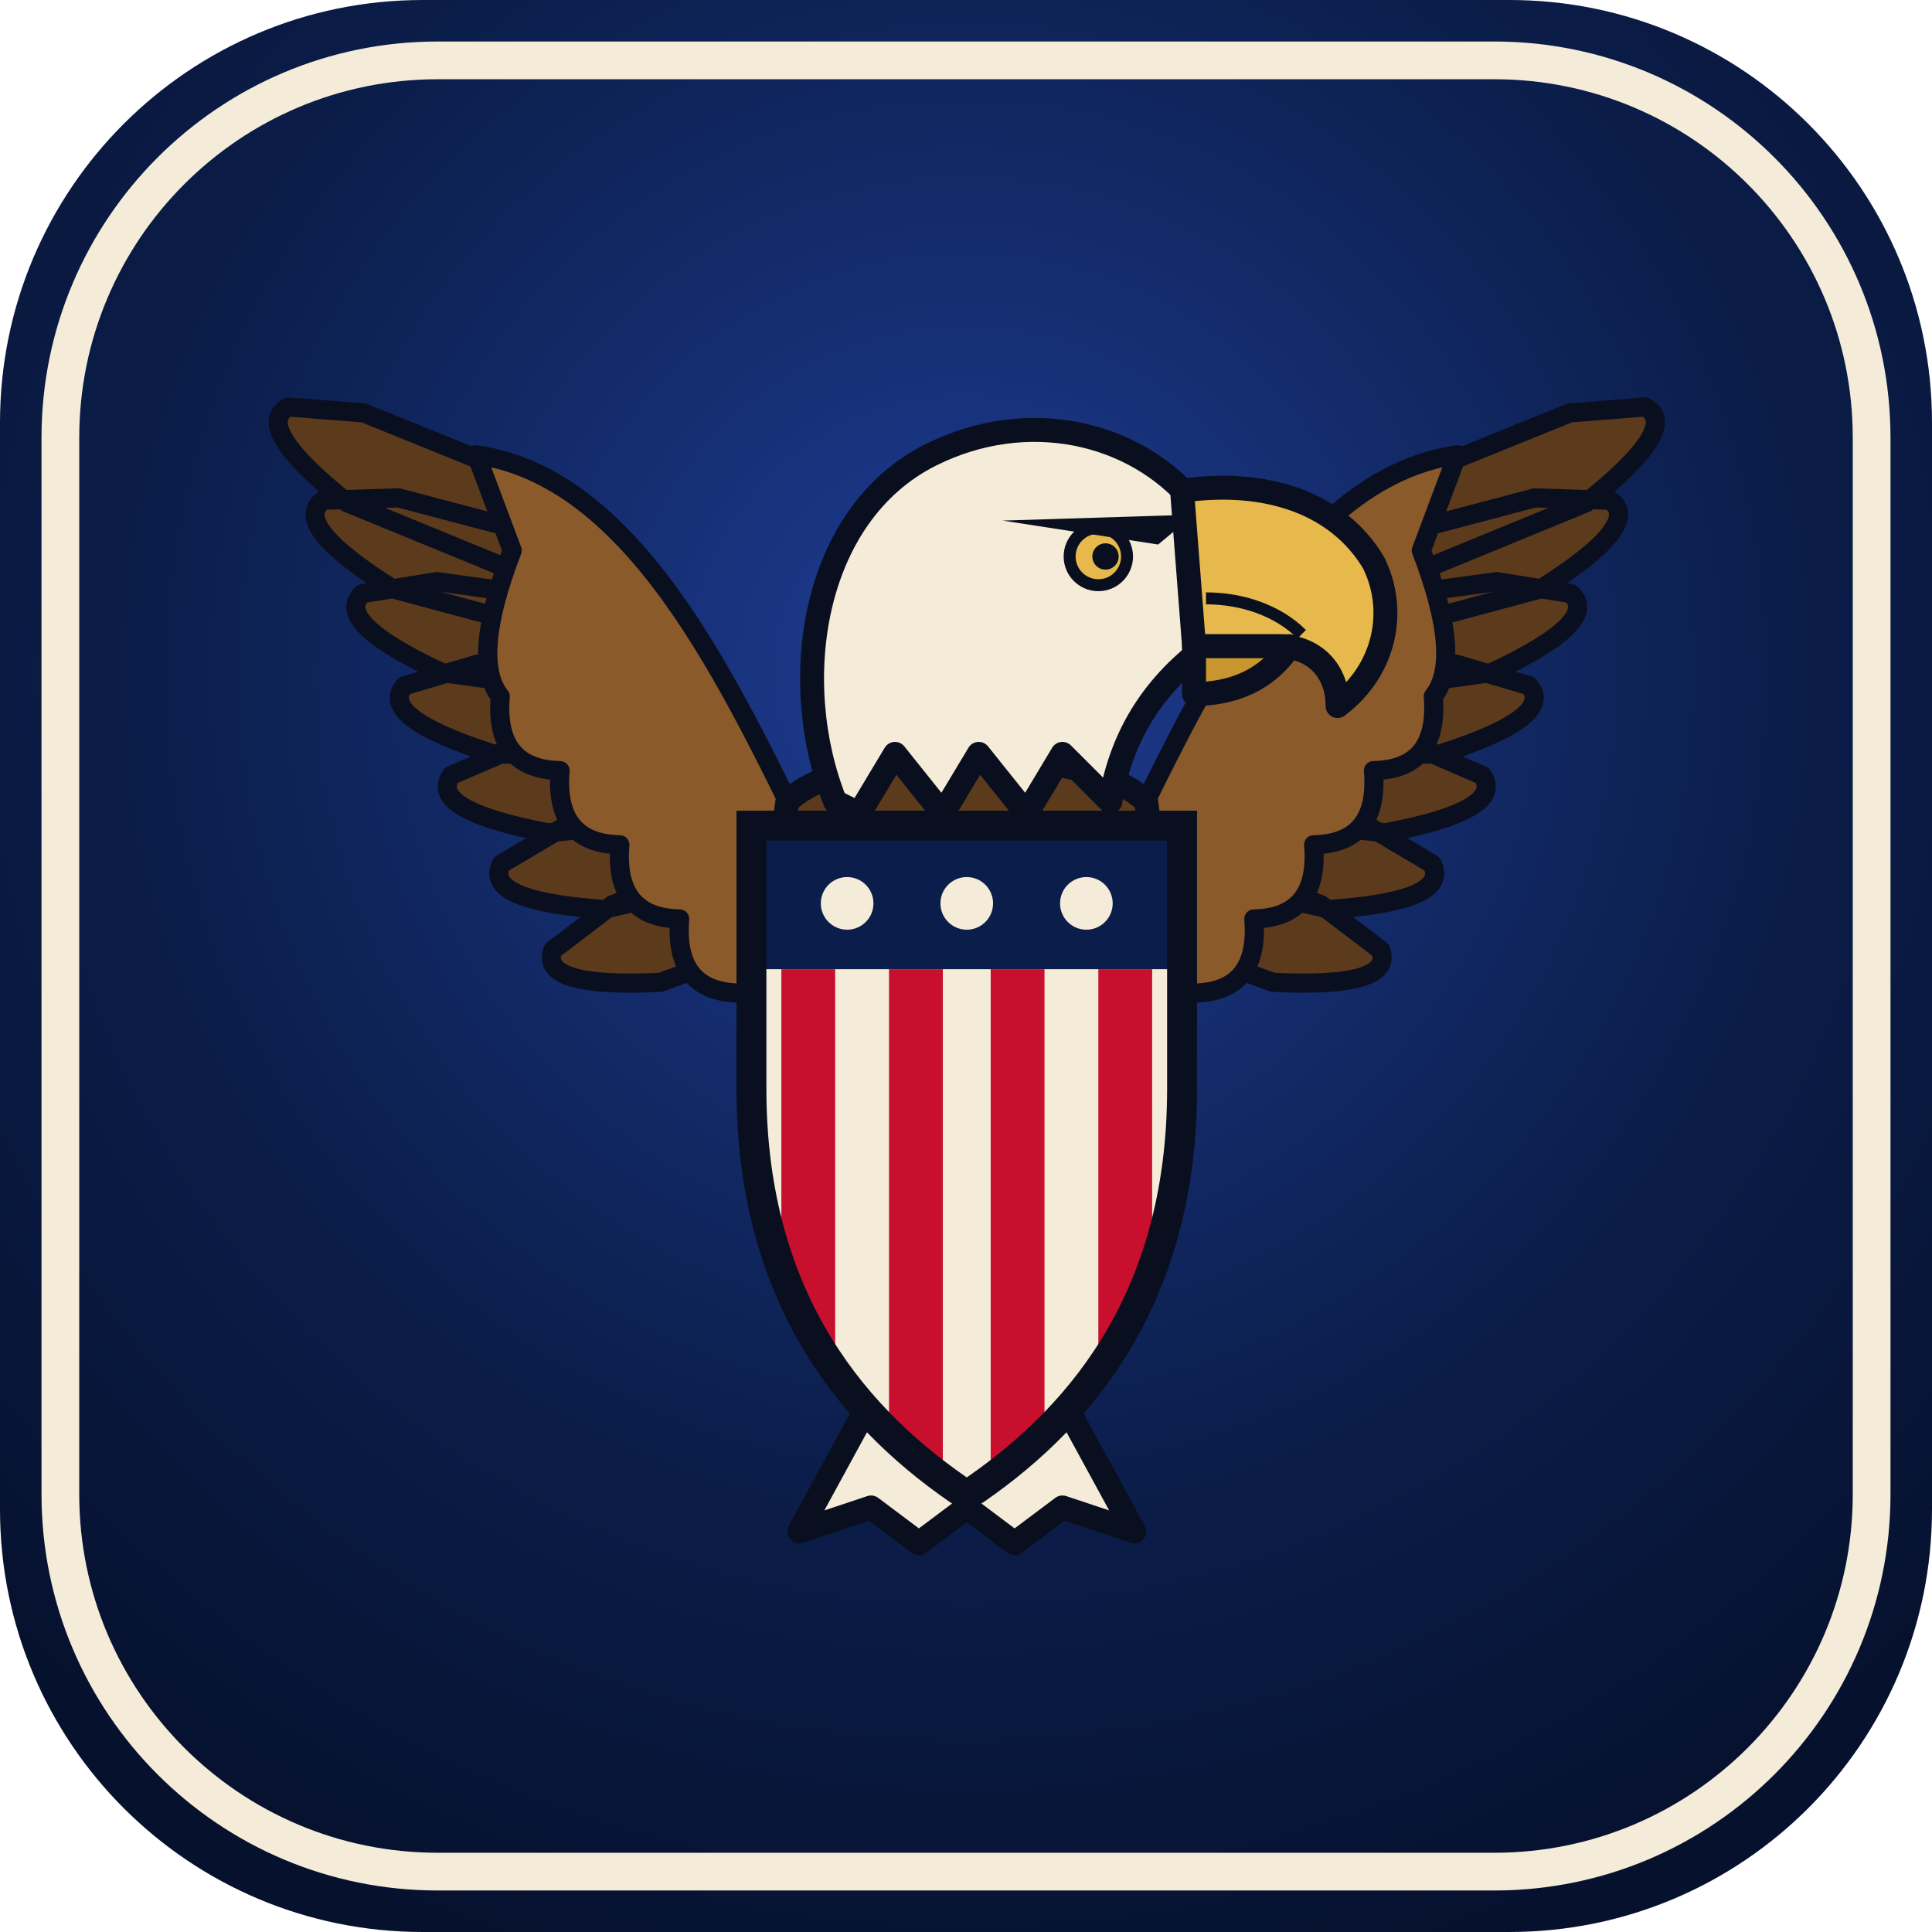
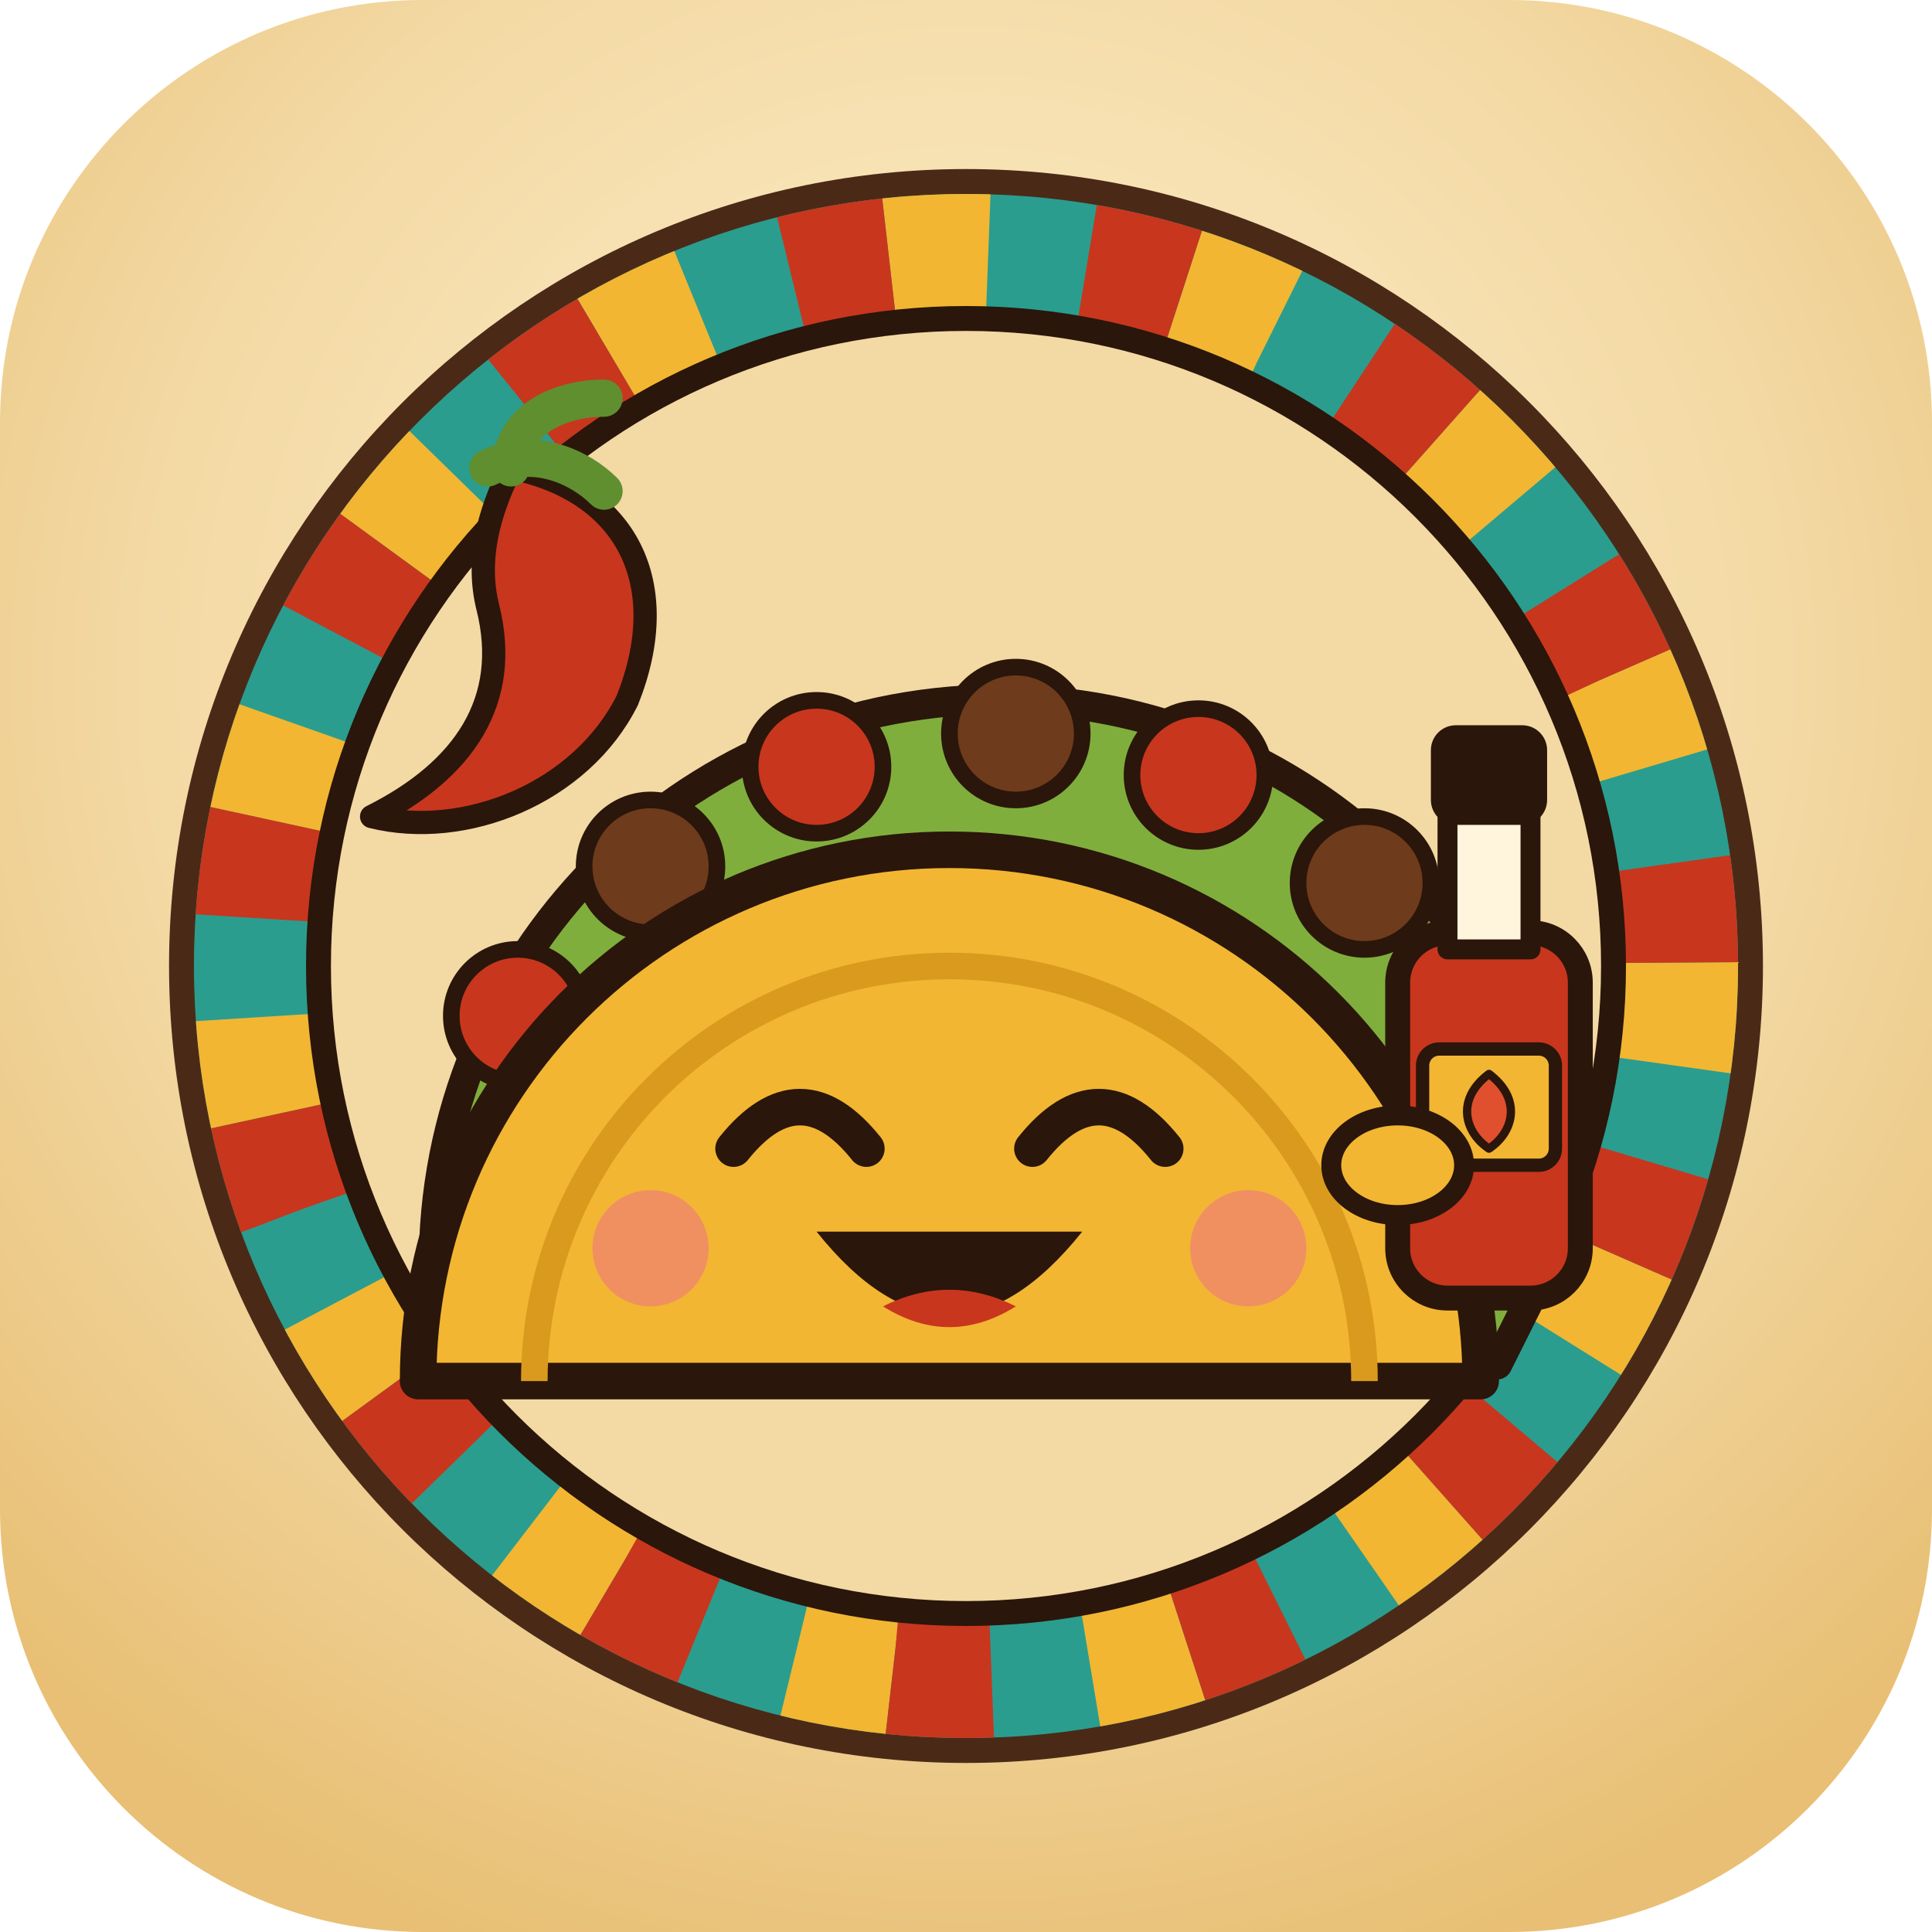
<svg xmlns="http://www.w3.org/2000/svg" viewBox="0 0 512 512">
  <defs>
    <radialGradient id="g" cx="50%" cy="35%" r="70%">
-       <stop offset="0" stop-color="#1e3d94" />
-       <stop offset=".6" stop-color="#0b1d4a" />
-       <stop offset="1" stop-color="#06112e" />
+       <stop offset="0" stop-color="#fff1cf" />
+       <stop offset=".6" stop-color="#f3d9a4" />
+       <stop offset="1" stop-color="#e8bf74" />
    </radialGradient>
-     <clipPath id="s">
-       <path d="M42 40 H78 V62 C78 80 69 90 60 96 C51 90 42 80 42 62 Z" />
-     </clipPath>
  </defs>
  <rect width="512" height="512" rx="112" fill="url(#g)" />
-   <rect x="16" y="16" width="480" height="480" rx="100" fill="none" stroke="#f4ecd8" stroke-width="10" />
-   <g transform="translate(66 92) scale(3.17)">
-     <g stroke="#0a0f1f" stroke-width="1.6" stroke-linejoin="round">
-       <path d="M21.6 18.5 L8.2 13 Q0.2 6.6 3.3 5 L9.6 5.5 L24.4 11.5 Z M25.4 23.8 L12 20.2 Q3.4 14.8 6.2 12.8 L12.5 12.6 L27.3 16.5 Z M29.1 29 L16.1 27.2 Q6.9 22.9 9.5 20.6 L15.7 19.6 L30.2 21.6 Z M32.9 34.2 L20.4 34 Q10.7 30.9 13 28.3 L19.1 26.5 L33.1 26.8 Z M36.7 39.4 L25 40.6 Q14.9 38.7 16.9 35.8 L22.7 33.3 L35.9 31.9 Z M40.5 44.5 L29.6 47 Q19.5 46.3 21.1 43.2 L26.5 40 L38.8 37.2 Z M44.3 49.5 L34.4 53.1 Q24.2 53.6 25.4 50.4 L30.4 46.6 L41.7 42.5 Z" fill="#5c3a1c" />
-       <path d="M48 44 C41 30 33 11 19 9 L22 17 Q18.5 26.1 21 29.2 Q20.5 35.3 26 35.4 Q25.5 41.5 31 41.6 Q30.5 47.7 36 47.8 Q35.5 53.9 41 54 L48 54 Z" fill="#8a5a2b" />
+   <g transform="translate(36 36) scale(4.4)">
+     <circle cx="50" cy="50" r="48" fill="#4a2a17" />
+     <circle cx="50" cy="50" r="43" fill="none" stroke="#2a9d8f" stroke-width="7" />
+     <circle cx="50" cy="50" r="43" fill="none" stroke="#f2b632" stroke-width="7" stroke-dasharray="6 12" />
+     <circle cx="50" cy="50" r="43" fill="none" stroke="#c8361e" stroke-width="7" stroke-dasharray="6 12" stroke-dashoffset="6" />
+     <circle cx="50" cy="50" r="39" fill="#f3d9a4" stroke="#2a160a" stroke-width="1.5" />
+     <g stroke-linejoin="round">
+       <path d="M18 70 A34 34 0 0 1 86 66 L82 74 L20 74 Z" fill="#7fae3d" stroke="#2a160a" stroke-width="1.8" />
+       <circle cx="23" cy="53" r="4" fill="#c8361e" stroke="#2a160a" stroke-width="1" />
+       <circle cx="31" cy="44" r="4" fill="#6e3b1c" stroke="#2a160a" stroke-width="1" />
+       <circle cx="41" cy="38" r="4" fill="#c8361e" stroke="#2a160a" stroke-width="1" />
+       <circle cx="53" cy="36" r="4" fill="#6e3b1c" stroke="#2a160a" stroke-width="1" />
+       <circle cx="64" cy="38.5" r="4" fill="#c8361e" stroke="#2a160a" stroke-width="1" />
+       <circle cx="74" cy="45" r="4" fill="#6e3b1c" stroke="#2a160a" stroke-width="1" />
+       <path d="M17 75 A32 32 0 0 1 81 75 Z" fill="#f2b632" stroke="#2a160a" stroke-width="2.2" />
+       <path d="M24 75 A25 25 0 0 1 74 75" fill="none" stroke="#d99a1e" stroke-width="1.6" />
    </g>
-     <g transform="matrix(-1 0 0 1 120 0)">
-       <g stroke="#0a0f1f" stroke-width="1.6" stroke-linejoin="round">
-         <path d="M21.6 18.5 L8.2 13 Q0.2 6.6 3.3 5 L9.6 5.5 L24.4 11.5 Z M25.4 23.8 L12 20.2 Q3.4 14.8 6.2 12.8 L12.5 12.6 L27.3 16.5 Z M29.1 29 L16.1 27.2 Q6.9 22.9 9.5 20.6 L15.7 19.6 L30.2 21.6 Z M32.9 34.2 L20.4 34 Q10.7 30.9 13 28.3 L19.1 26.5 L33.1 26.8 Z M36.7 39.4 L25 40.6 Q14.9 38.7 16.9 35.8 L22.7 33.3 L35.9 31.9 Z M40.5 44.5 L29.6 47 Q19.5 46.3 21.1 43.2 L26.5 40 L38.8 37.2 Z M44.3 49.5 L34.4 53.1 Q24.2 53.6 25.4 50.4 L30.4 46.6 L41.7 42.5 Z" fill="#5c3a1c" />
-         <path d="M48 44 C41 30 33 11 19 9 L22 17 Q18.5 26.1 21 29.2 Q20.5 35.3 26 35.4 Q25.5 41.5 31 41.6 Q30.5 47.7 36 47.8 Q35.5 53.9 41 54 L48 54 Z" fill="#8a5a2b" />
-       </g>
+     <path d="M36 61 Q40 56 44 61 M54 61 Q58 56 62 61" fill="none" stroke="#2a160a" stroke-width="2.2" stroke-linecap="round" />
+     <path d="M41 66 Q49 76 57 66 Z" fill="#2a160a" />
+     <path d="M45 70.5 Q49 73 53 70.5 Q49 68.5 45 70.5 Z" fill="#c8361e" />
+     <circle cx="31" cy="67" r="3.5" fill="#f08a6a" opacity=".85" />
+     <circle cx="67" cy="67" r="3.5" fill="#f08a6a" opacity=".85" />
+     <g stroke-linejoin="round" stroke="#2a160a">
+       <rect x="76" y="48" width="11" height="22" rx="3" fill="#c8361e" stroke-width="1.5" />
+       <rect x="79" y="40" width="5" height="9" fill="#fff4dc" stroke-width="1.2" />
+       <rect x="78.5" y="36" width="6" height="5" rx="1" fill="#2a160a" stroke-width="1" />
+       <rect x="77.5" y="55" width="8" height="7" rx="1" fill="#f2b632" stroke-width=".8" />
+       <path d="M81.5 56.5 C83.5 58 83 60 81.5 61 C80 60 79.5 58 81.5 56.5 Z" fill="#e0502e" stroke-width=".5" />
+       <ellipse cx="76" cy="62" rx="4" ry="3" fill="#f2b632" stroke-width="1.2" />
    </g>
-     <g stroke="#0a0f1f" stroke-width="2" stroke-linejoin="round">
-       <path d="M45 38 C50 33 70 33 75 38 L78 60 L42 60 Z" fill="#5c3a1c" />
-       <path d="M52 88 L46 99 L52 97 L56 100 L60 97 L64 100 L68 97 L74 99 L68 88 Z" fill="#f4ecd8" />
-       <path d="M49 38 C45 28 47 14 57 9 C65 5 74 7 79 13 L80 25 C76 28 73 32 72 38 L68 34 L65 39 L61 34 L58 39 L54 34 L51 39 Z" fill="#f4ecd8" />
-       <path d="M78 12 C85 11 91 13 94 18 C96 22 95 27 91 30 C91 27 89 25 86 25 L79 25 Z" fill="#e7b84b" />
-       <path d="M79 25 L87 25 C85 28 82 29 79 29 Z" fill="#c9952f" />
-     </g>
-     <circle cx="71" cy="17.5" r="2.4" fill="#e7b84b" stroke="#0a0f1f" stroke-width="1" />
-     <circle cx="71.6" cy="17.5" r="1.1" fill="#0a0f1f" />
-     <path d="M63 14.5 L79 14 L76 16.5 Z" fill="#0a0f1f" />
-     <path d="M80 21 C83 21 86 22 88 24" fill="none" stroke="#0a0f1f" stroke-width="1" />
-     <g clip-path="url(#s)">
-       <rect x="40" y="40" width="40" height="60" fill="#f4ecd8" />
-       <g fill="#c8102e">
-         <rect x="44.5" y="52" width="4.5" height="50" />
-         <rect x="53.5" y="52" width="4.5" height="50" />
-         <rect x="62" y="52" width="4.5" height="50" />
-         <rect x="71" y="52" width="4.5" height="50" />
-       </g>
-       <rect x="40" y="40" width="40" height="12" fill="#0b1d4a" />
-     </g>
-     <path d="M42 40 H78 V62 C78 80 69 90 60 96 C51 90 42 80 42 62 Z" fill="none" stroke="#0a0f1f" stroke-width="2.5" />
-     <g fill="#f4ecd8">
-       <circle cx="50" cy="46.5" r="2.2" />
-       <circle cx="60" cy="46.5" r="2.2" />
-       <circle cx="70" cy="46.5" r="2.2" />
+     <g transform="translate(24 27) scale(1.4)">
+       <path d="M-1 -5 C4 -4 6 0 4 5 C2 9 -3 11 -7 10 C-3 8 -1 5 -2 1 C-2.5 -1 -2 -3 -1 -5 Z" fill="#c8361e" stroke="#2a160a" stroke-width="1" stroke-linejoin="round" />
+       <path d="M-1 -5 C-1 -7 1 -8 3 -8 M-2 -5 C0 -6 2 -5 3 -4" fill="none" stroke="#5f8f2f" stroke-width="1.6" stroke-linecap="round" />
    </g>
  </g>
</svg>
